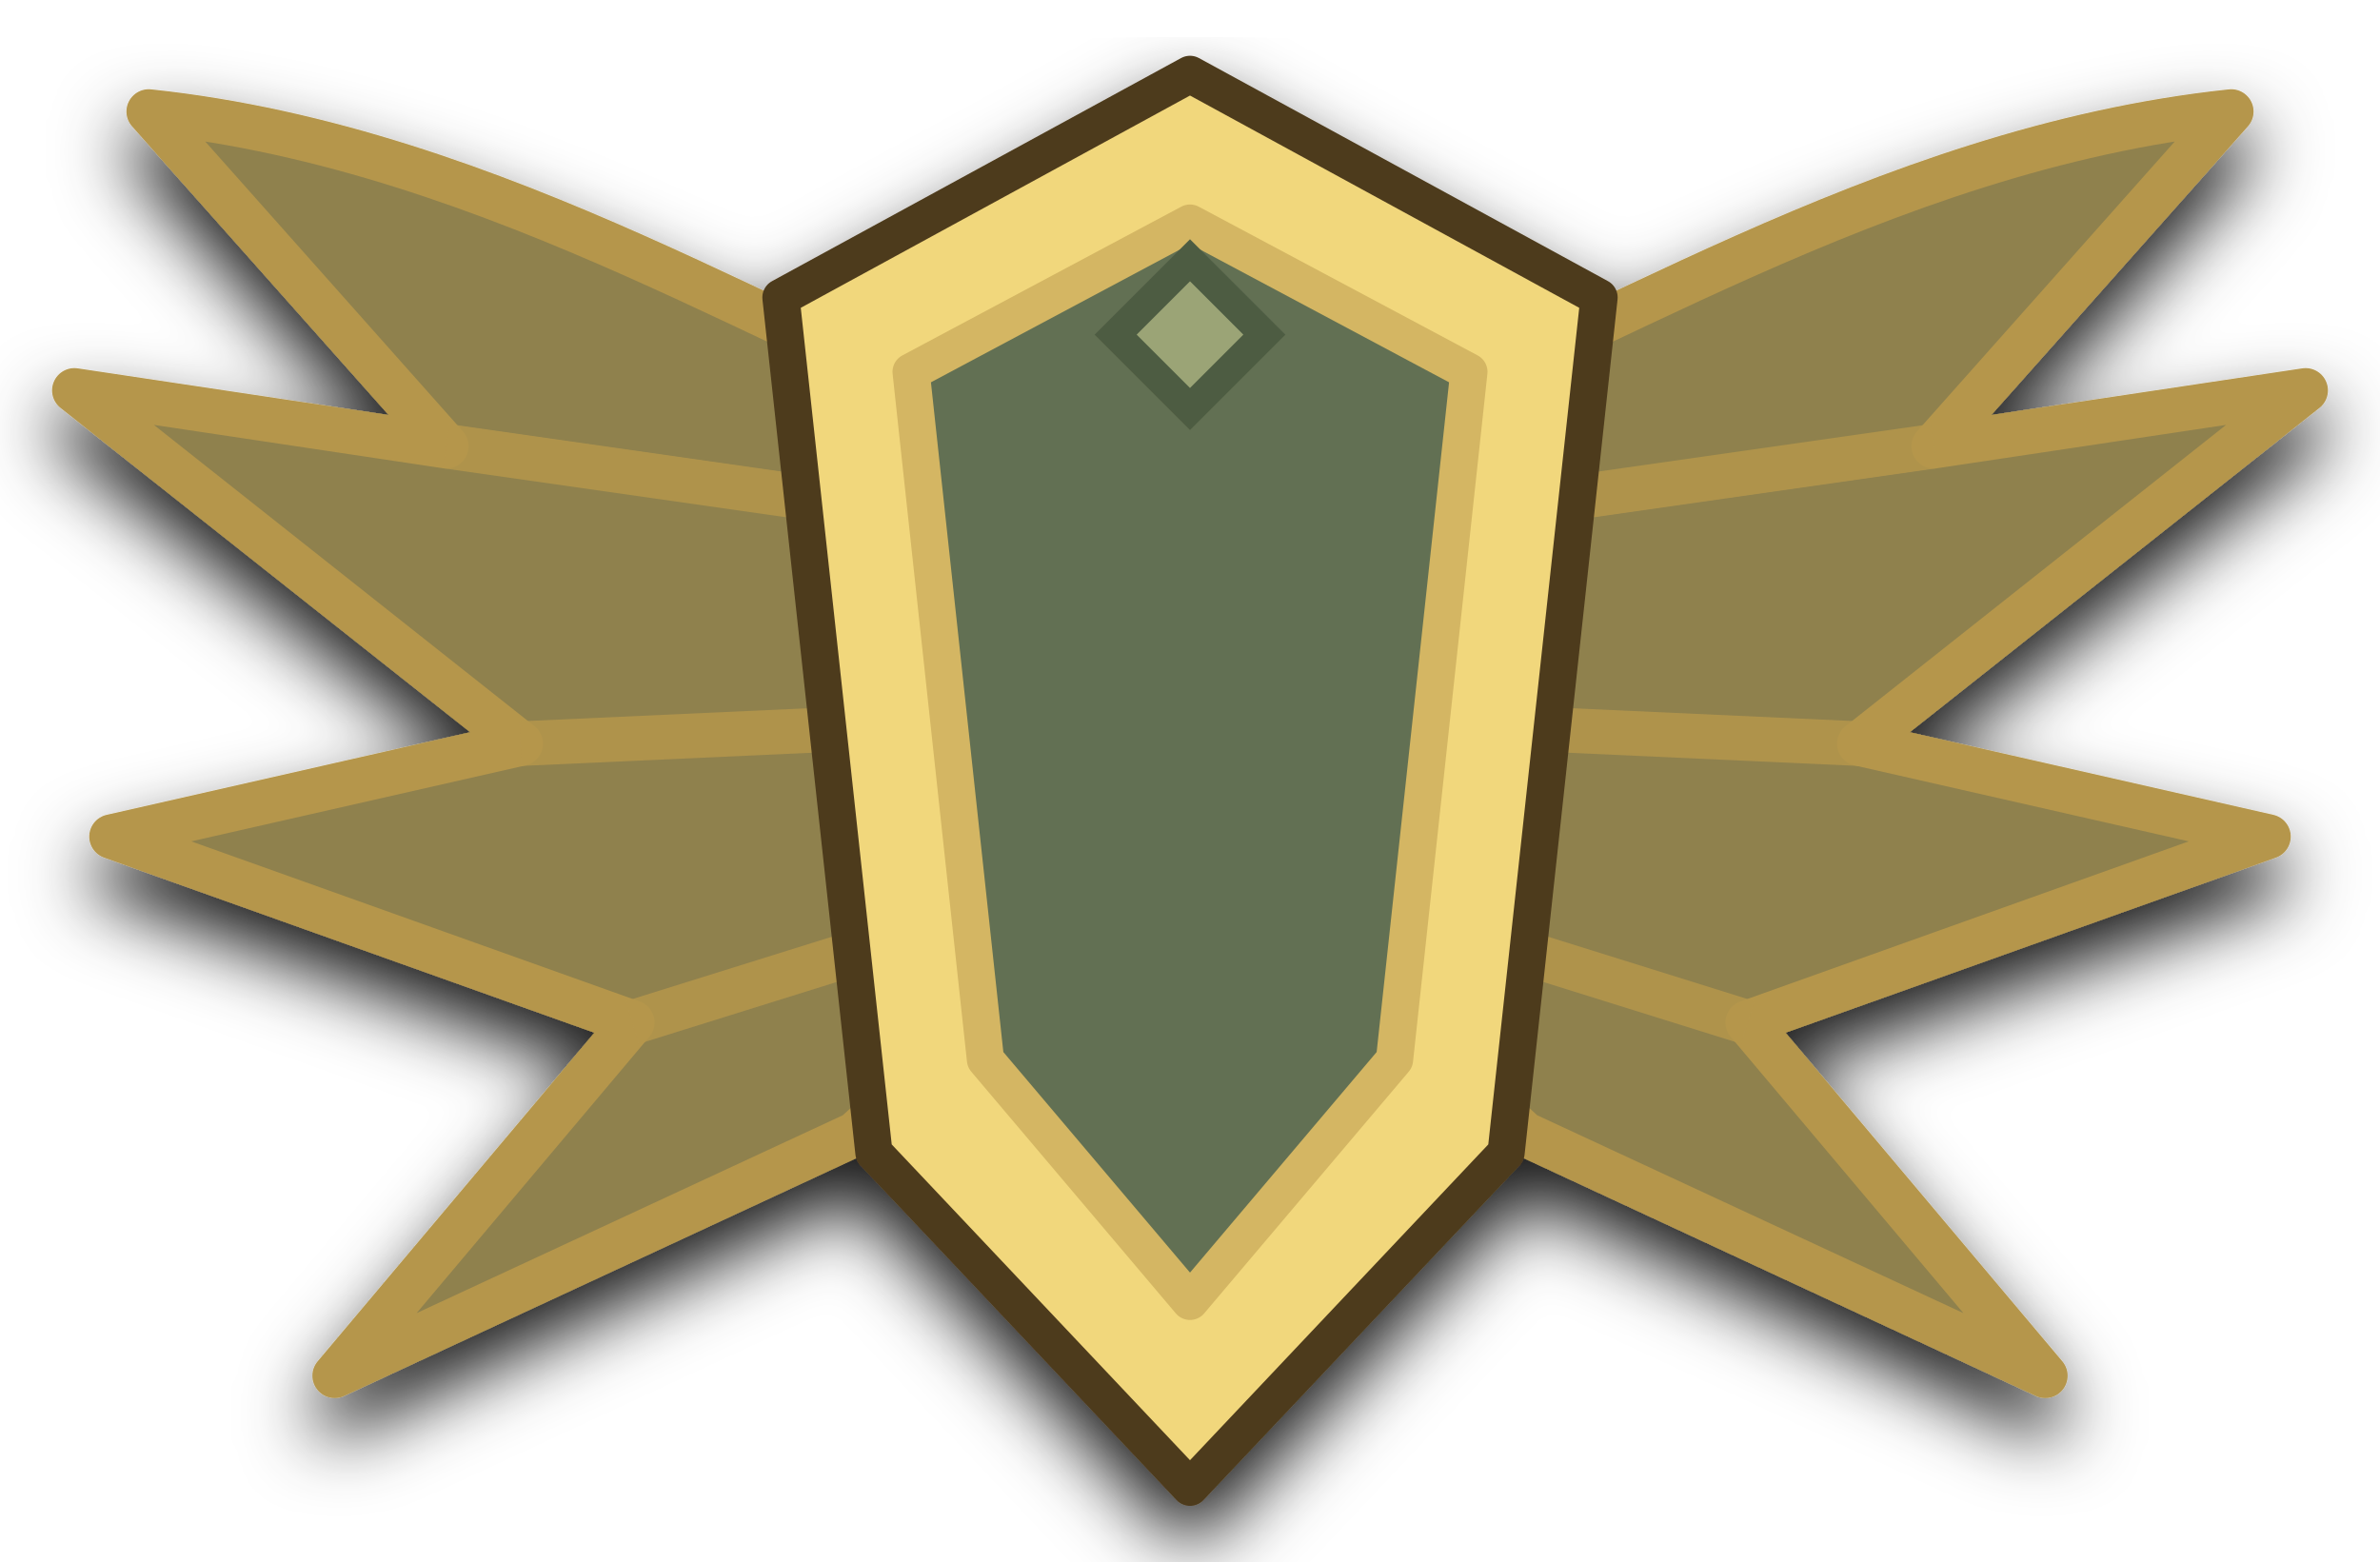
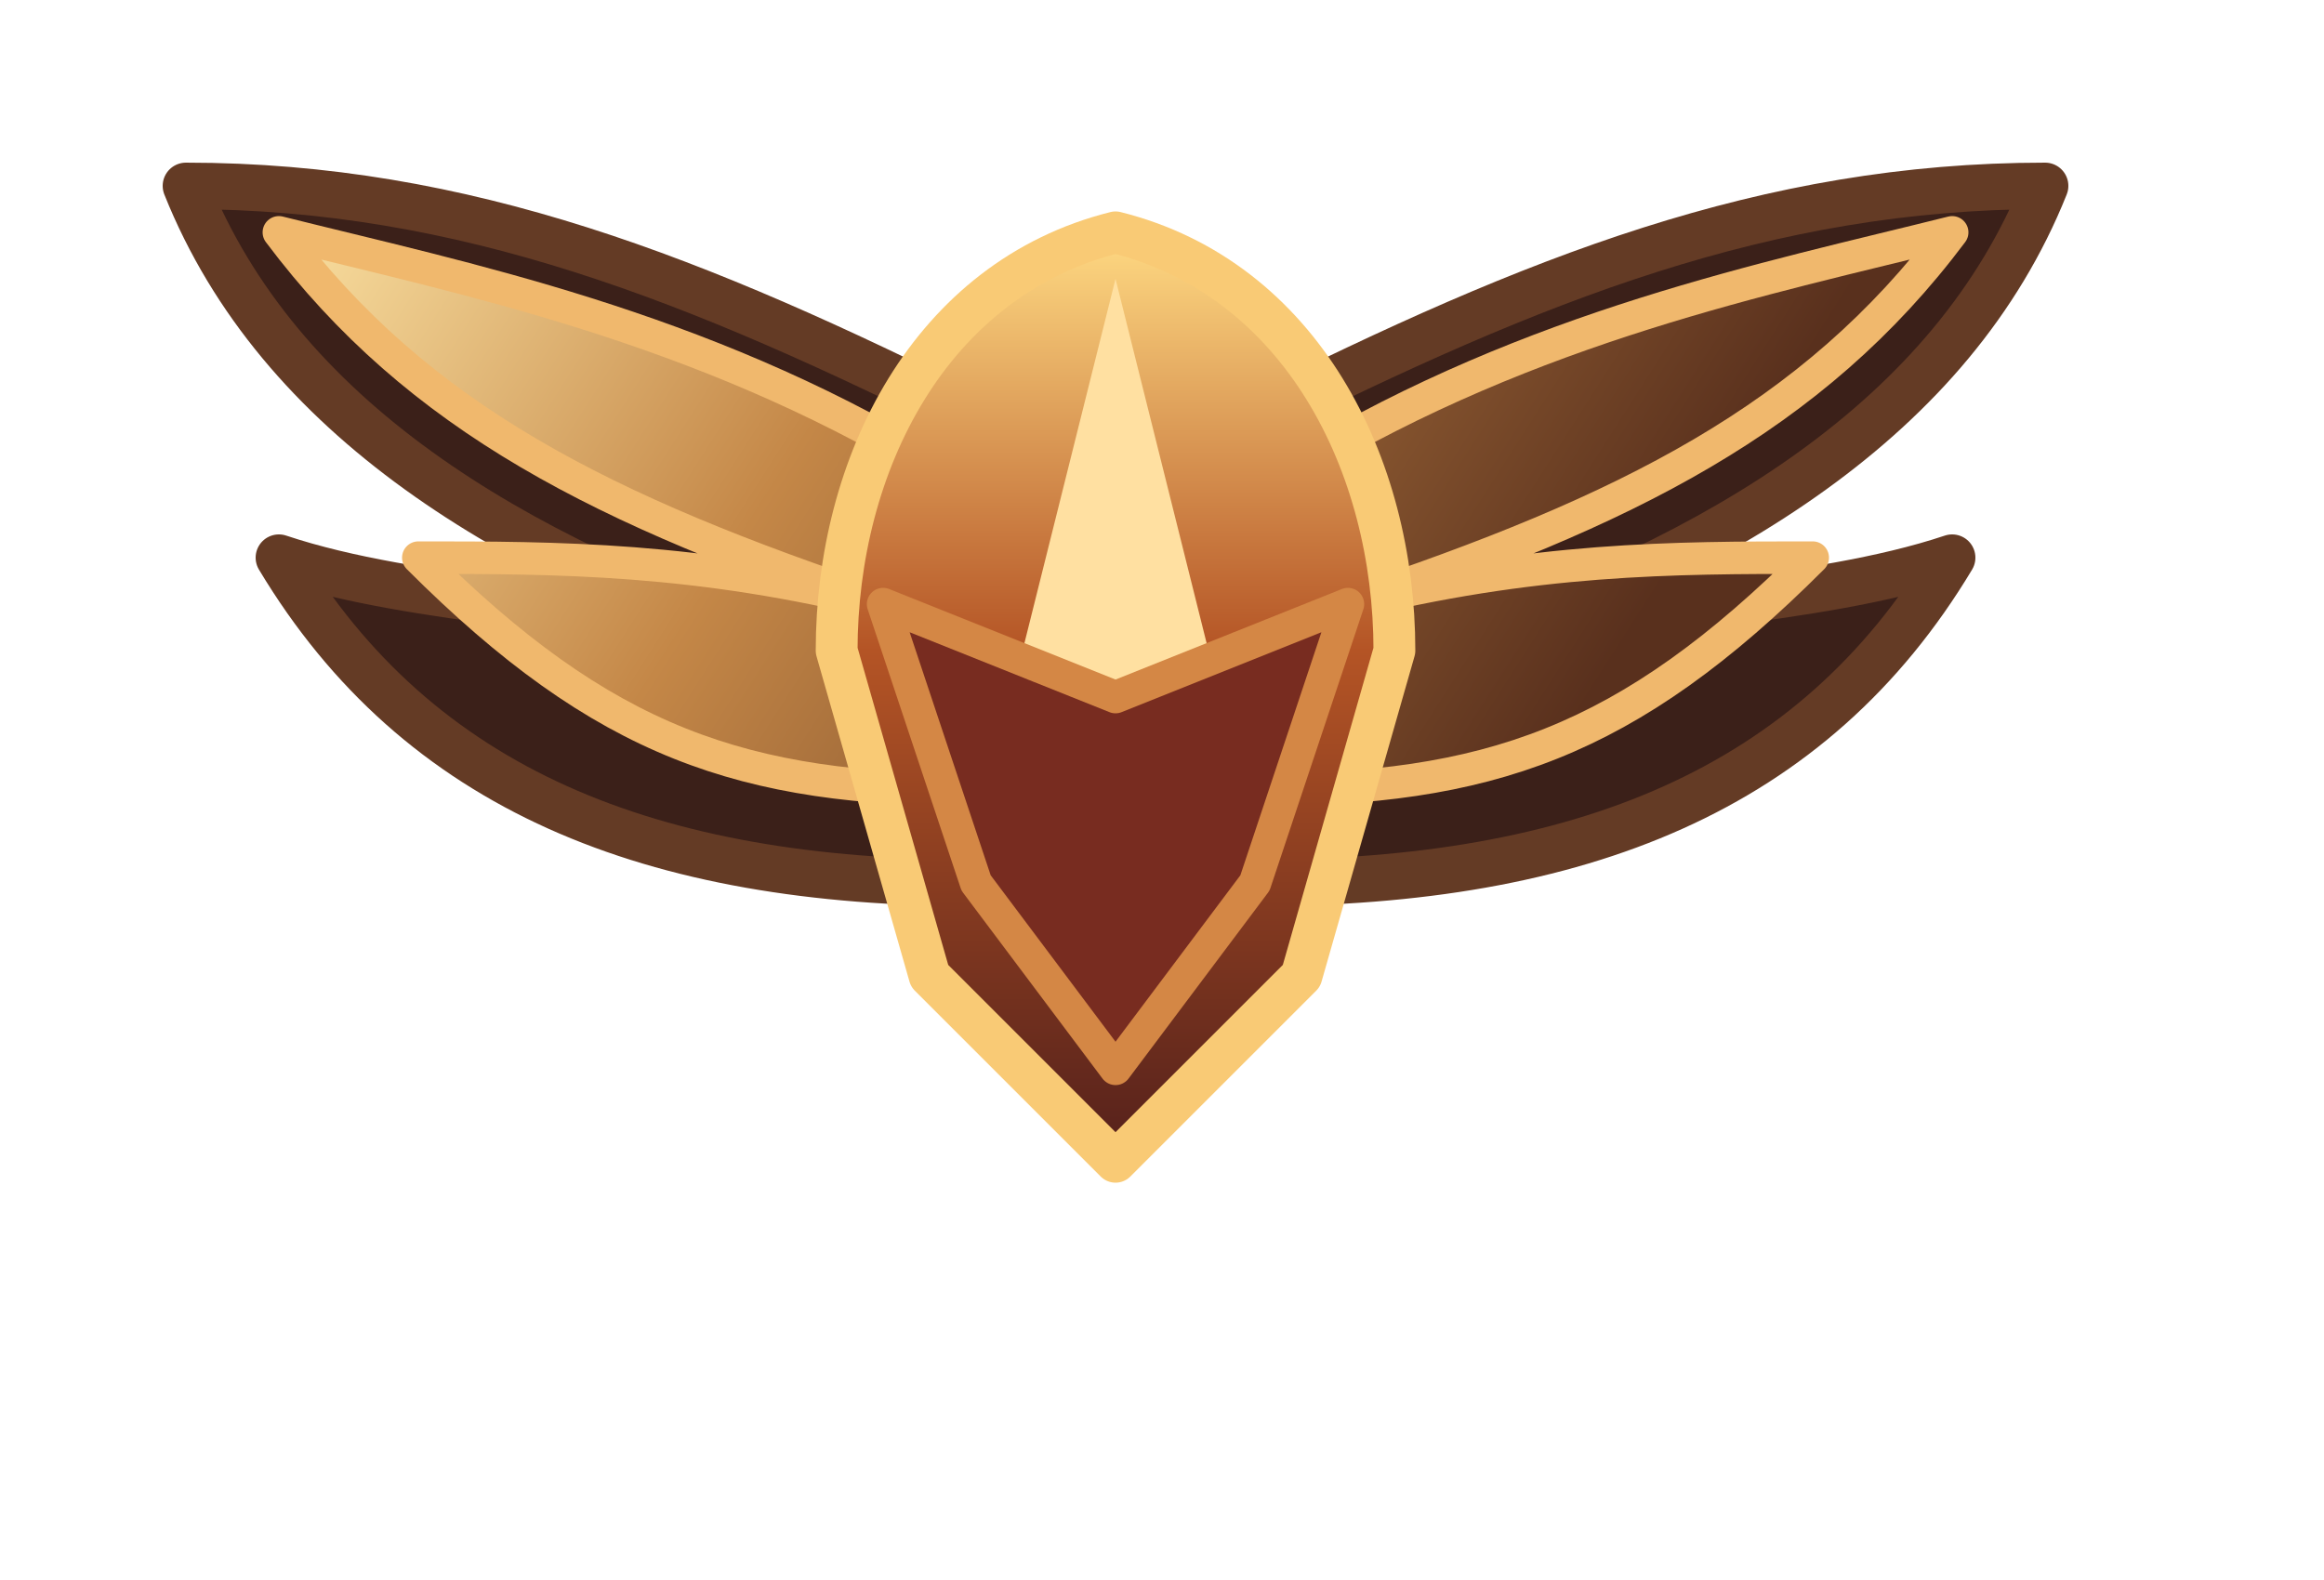
- <svg xmlns="http://www.w3.org/2000/svg" width="64" height="42" viewBox="0 0 64 42" fill="none">
+ <svg xmlns="http://www.w3.org/2000/svg" width="50" height="34" viewBox="0 0 50 34" fill="none">
  <defs>
-     <linearGradient id="wing" x1="5" y1="4" x2="28" y2="32">
-       <stop stop-color="#8f814d" />
-       <stop offset="0.48" stop-color="#485940" />
-       <stop offset="1" stop-color="#25382e" />
+     <linearGradient id="wing" x1="6" y1="4" x2="31" y2="20" gradientUnits="userSpaceOnUse">
+       <stop stop-color="#fce4a5" />
+       <stop offset="0.42" stop-color="#c48747" />
+       <stop offset="1" stop-color="#59301d" />
    </linearGradient>
-     <linearGradient id="rim" x1="26" y1="4" x2="41" y2="37">
-       <stop stop-color="#f1d77c" />
-       <stop offset="0.45" stop-color="#a7833a" />
-       <stop offset="1" stop-color="#5d4725" />
+     <linearGradient id="helm" x1="24" y1="5" x2="24" y2="25" gradientUnits="userSpaceOnUse">
+       <stop stop-color="#ffda83" />
+       <stop offset="0.45" stop-color="#b45425" />
+       <stop offset="1" stop-color="#54201b" />
    </linearGradient>
-     <linearGradient id="shield" x1="28" y1="9" x2="38" y2="33">
-       <stop stop-color="#627052" />
-       <stop offset="0.58" stop-color="#29382d" />
-       <stop offset="1" stop-color="#18251f" />
-     </linearGradient>
-     <filter id="shadow" x="-20%" y="-20%" width="140%" height="150%">
-       <feDropShadow dx="0" dy="1" stdDeviation="1" flood-opacity="0.9" />
-     </filter>
  </defs>
-   <g filter="url(#shadow)">
-     <g stroke="#b5964c" stroke-linejoin="round" stroke-width="1.2">
-       <path fill="url(#wing)" d="M27.5 11.5C21.5 9.5 13.5 4 4 3l8 9L2 10.5 14 20 3 22.5l14 5-8 9.5 14-6.5 6-5.5-1.5-13.5Z" />
-       <path d="m26 14-14-2M25 19.5 14 20M25 25l-8 2.5" opacity="0.85" />
-     </g>
-     <g stroke="#b5964c" stroke-linejoin="round" stroke-width="1.2" transform="translate(64 0) scale(-1 1)">
-       <path fill="url(#wing)" d="M27.5 11.5C21.5 9.5 13.5 4 4 3l8 9L2 10.5 14 20 3 22.5l14 5-8 9.5 14-6.5 6-5.5-1.5-13.5Z" />
-       <path d="m26 14-14-2M25 19.5 14 20M25 25l-8 2.5" opacity="0.85" />
-     </g>
-     <path fill="url(#rim)" stroke="#4d3a1d" stroke-linejoin="round" d="m32 2 11 6-2.5 23L32 40l-8.5-9L21 8l11-6Z" />
-     <path fill="url(#shield)" stroke="#d4b663" stroke-linejoin="round" d="m32 6 7.5 4-2 18.5L32 35l-5.5-6.5-2-18.5L32 6Z" />
-     <path fill="#9ba476" stroke="#4e5c43" stroke-width="0.8" d="m32 7 2 2-2 2-2-2 2-2Z" />
+   <g stroke-linejoin="round">
+     <path d="M21 9C15 6 10 4 4 4c2 5 7 8 13 10-4-1-8-1-11-2 3 5 8 7 15 7Z" fill="#3b2019" stroke="#643b25" />
+     <path d="M27 9c6-3 11-5 17-5-2 5-7 8-13 10 4-1 8-1 11-2-3 5-8 7-15 7Z" fill="#3b2019" stroke="#643b25" />
+     <path d="M20 10C15 7 10 6 6 5c3 4 7 6 13 8-4-1-7-1-10-1 4 4 7 5 12 5Z" fill="url(#wing)" stroke="#f0b86d" stroke-width="0.7" />
+     <path d="M28 10c5-3 10-4 14-5-3 4-7 6-13 8 4-1 7-1 10-1-4 4-7 5-12 5Z" fill="url(#wing)" stroke="#f0b86d" stroke-width="0.7" />
+     <path d="M24 5c4 1 6 5 6 9l-2 7-4 4-4-4-2-7c0-4 2-8 6-9Z" fill="url(#helm)" stroke="#f9ca75" stroke-width="0.9" />
+     <path d="m24 6 2 8-2 6-2-6 2-8Z" fill="#ffe0a1" />
+     <path d="m19 13 5 2 5-2-2 6-3 4-3-4-2-6Z" fill="#782c20" stroke="#d48745" stroke-width="0.7" />
  </g>
</svg>
